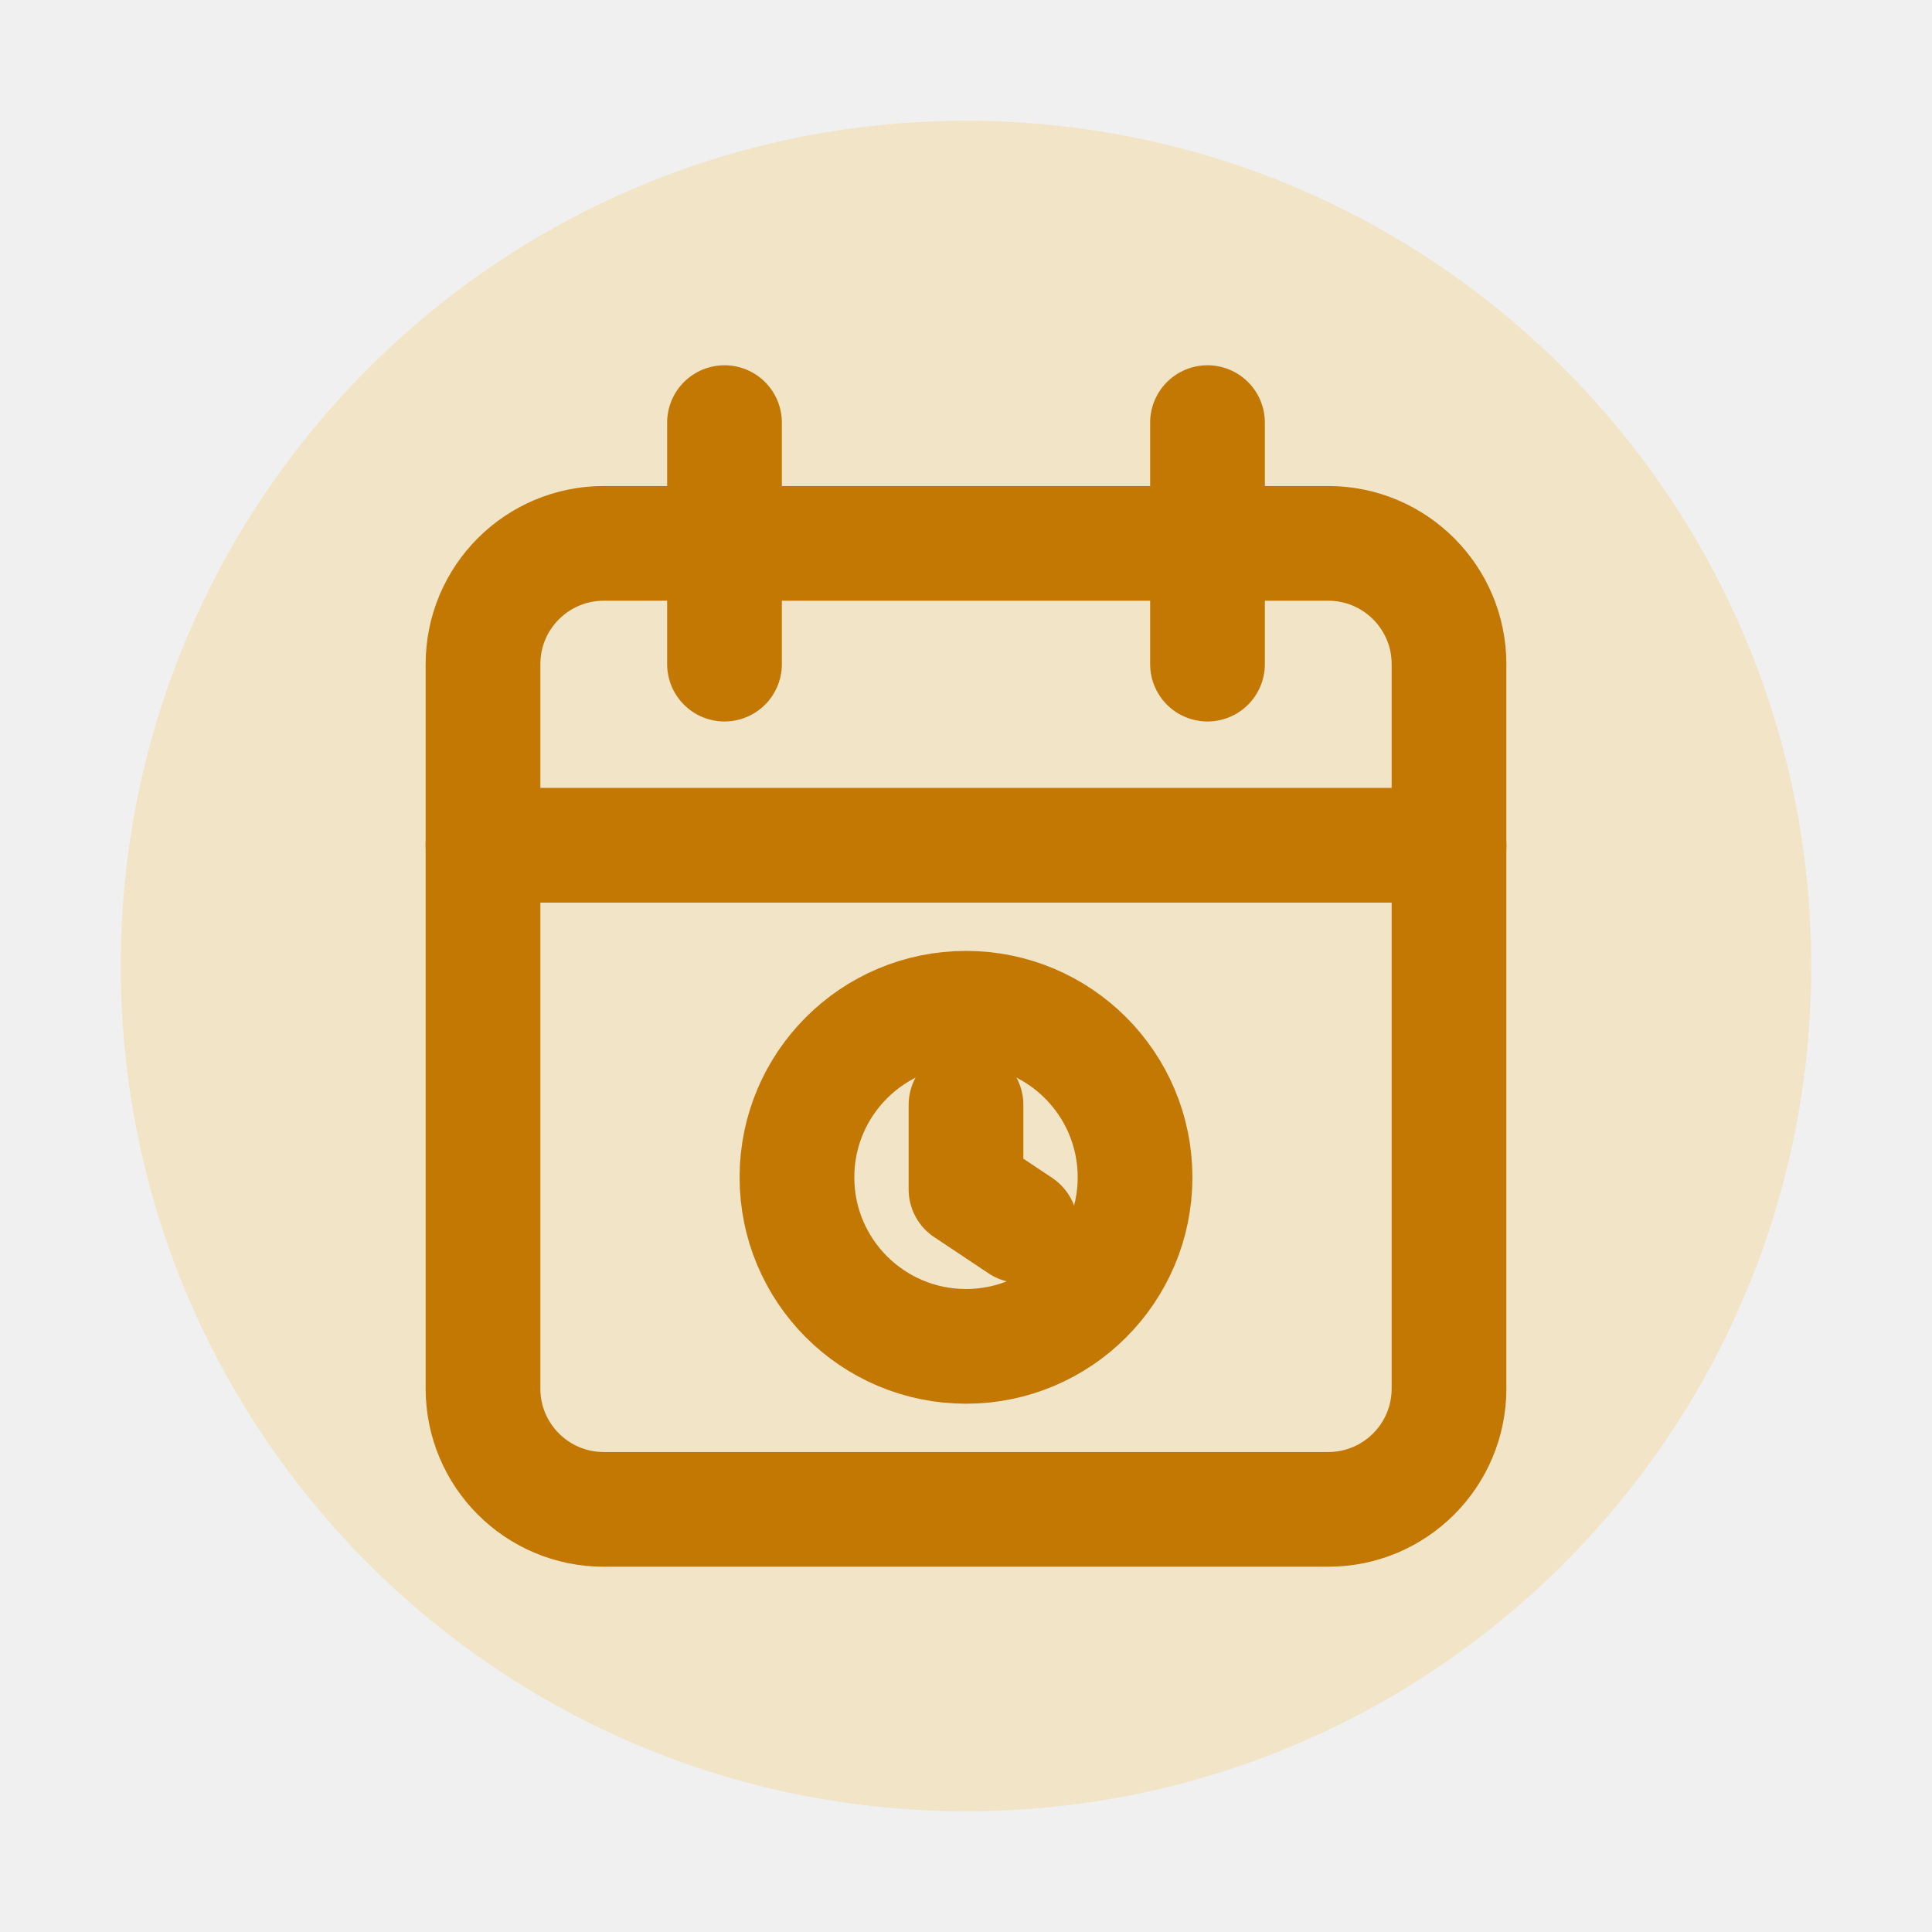
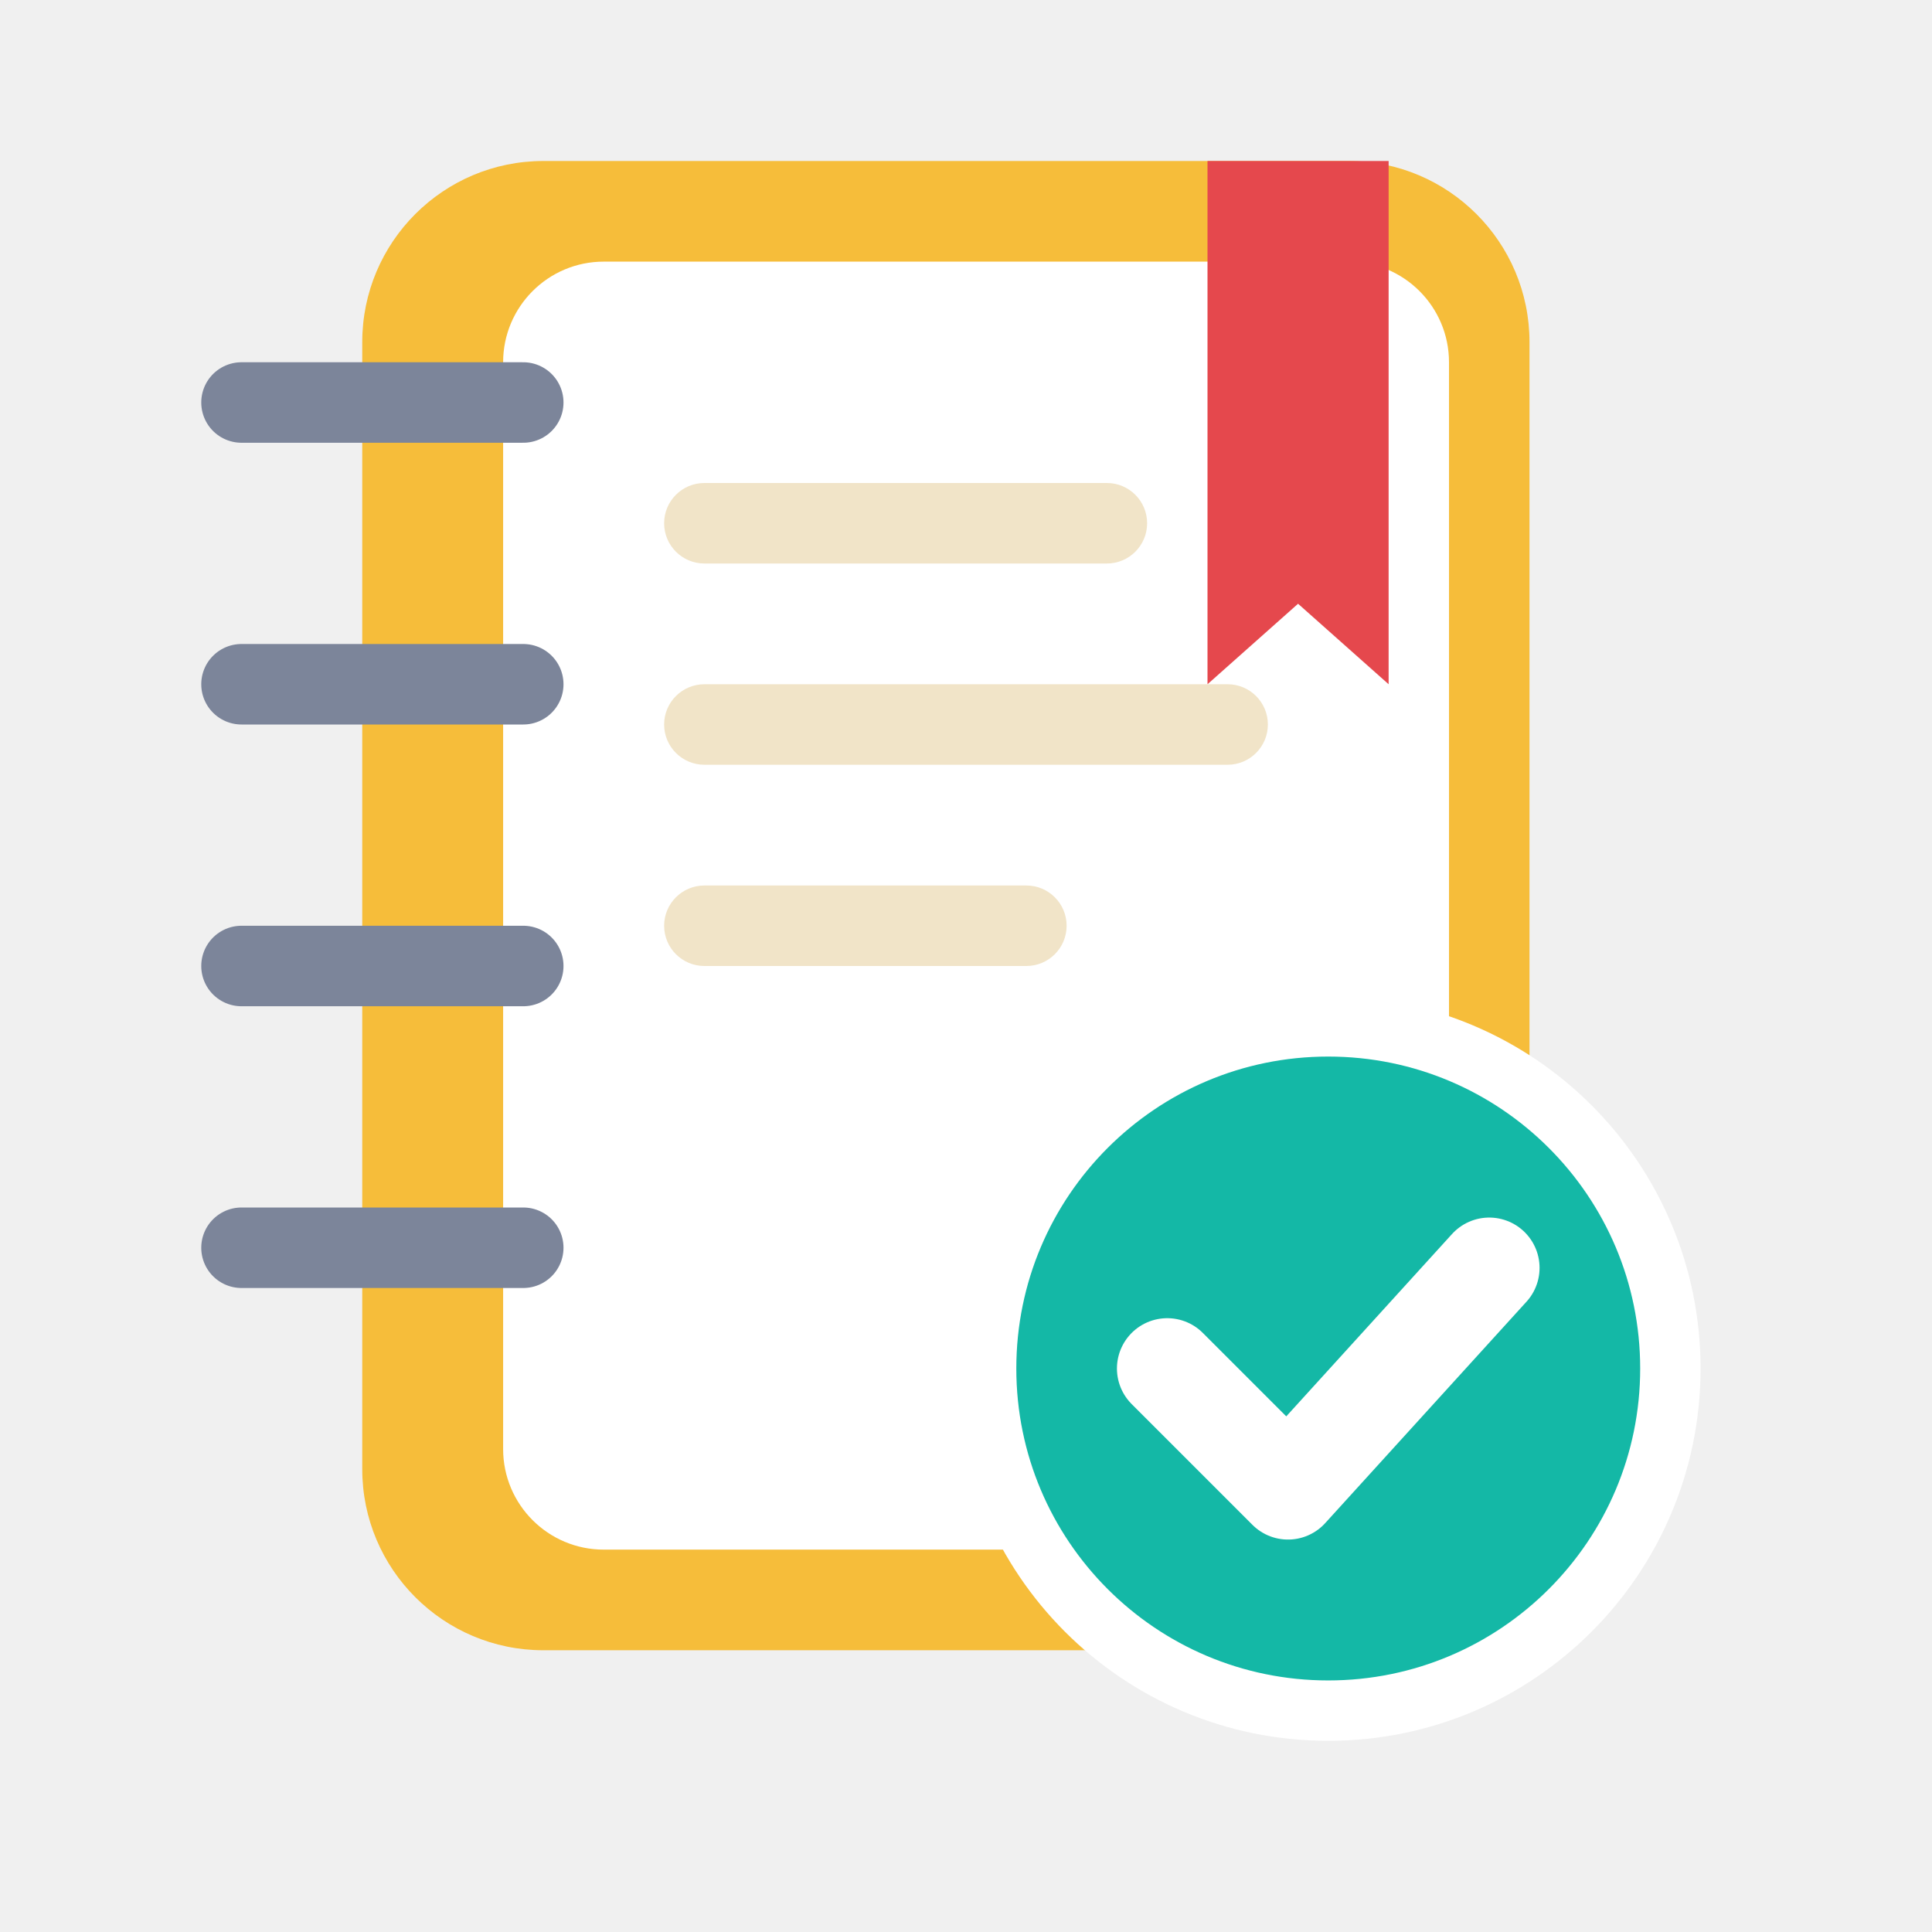
<svg xmlns="http://www.w3.org/2000/svg" viewBox="0 0 96 96">
-   <circle cx="48" cy="48" r="42" fill="#f6bd3a" fill-opacity=".22" />
-   <g transform="translate(12 12) scale(3)" stroke="#c27803" stroke-width="1.9" fill="none" stroke-linecap="round" stroke-linejoin="round">
-     <rect x="4" y="5" width="16" height="16" rx="2" />
-     <path d="M8 3v4M16 3v4M4 10h16" />
-     <circle cx="12" cy="15.5" r="2.8" />
-     <path d="M12 14.3v1.4l.9.6" />
+   <rect x="18" y="8" width="58" height="74" rx="9" fill="#f6bd3a" />
+   <rect x="25" y="13" width="47" height="64" rx="5" fill="#ffffff" />
+   <path d="M60 8h9v26l-4.5-4-4.5 4Z" fill="#e5484d" />
+   <g fill="#f1e4c8">
+     <rect x="33" y="24" width="24" height="4" rx="2" />
+     <rect x="33" y="34" width="30" height="4" rx="2" />
+     <rect x="33" y="44" width="20" height="4" rx="2" />
  </g>
+   <g fill="none" stroke="#7c859a" stroke-width="4" stroke-linecap="round">
+     <path d="M12 20h14" />
+     <path d="M12 34h14" />
+     <path d="M12 48h14" />
+     <path d="M12 62h14" />
+   </g>
+   <circle cx="66" cy="68" r="17" fill="#14b8a6" stroke="#ffffff" stroke-width="3" />
+   <path d="M58 68l6 6 10-11" fill="none" stroke="#ffffff" stroke-width="5" stroke-linecap="round" stroke-linejoin="round" />
</svg>
